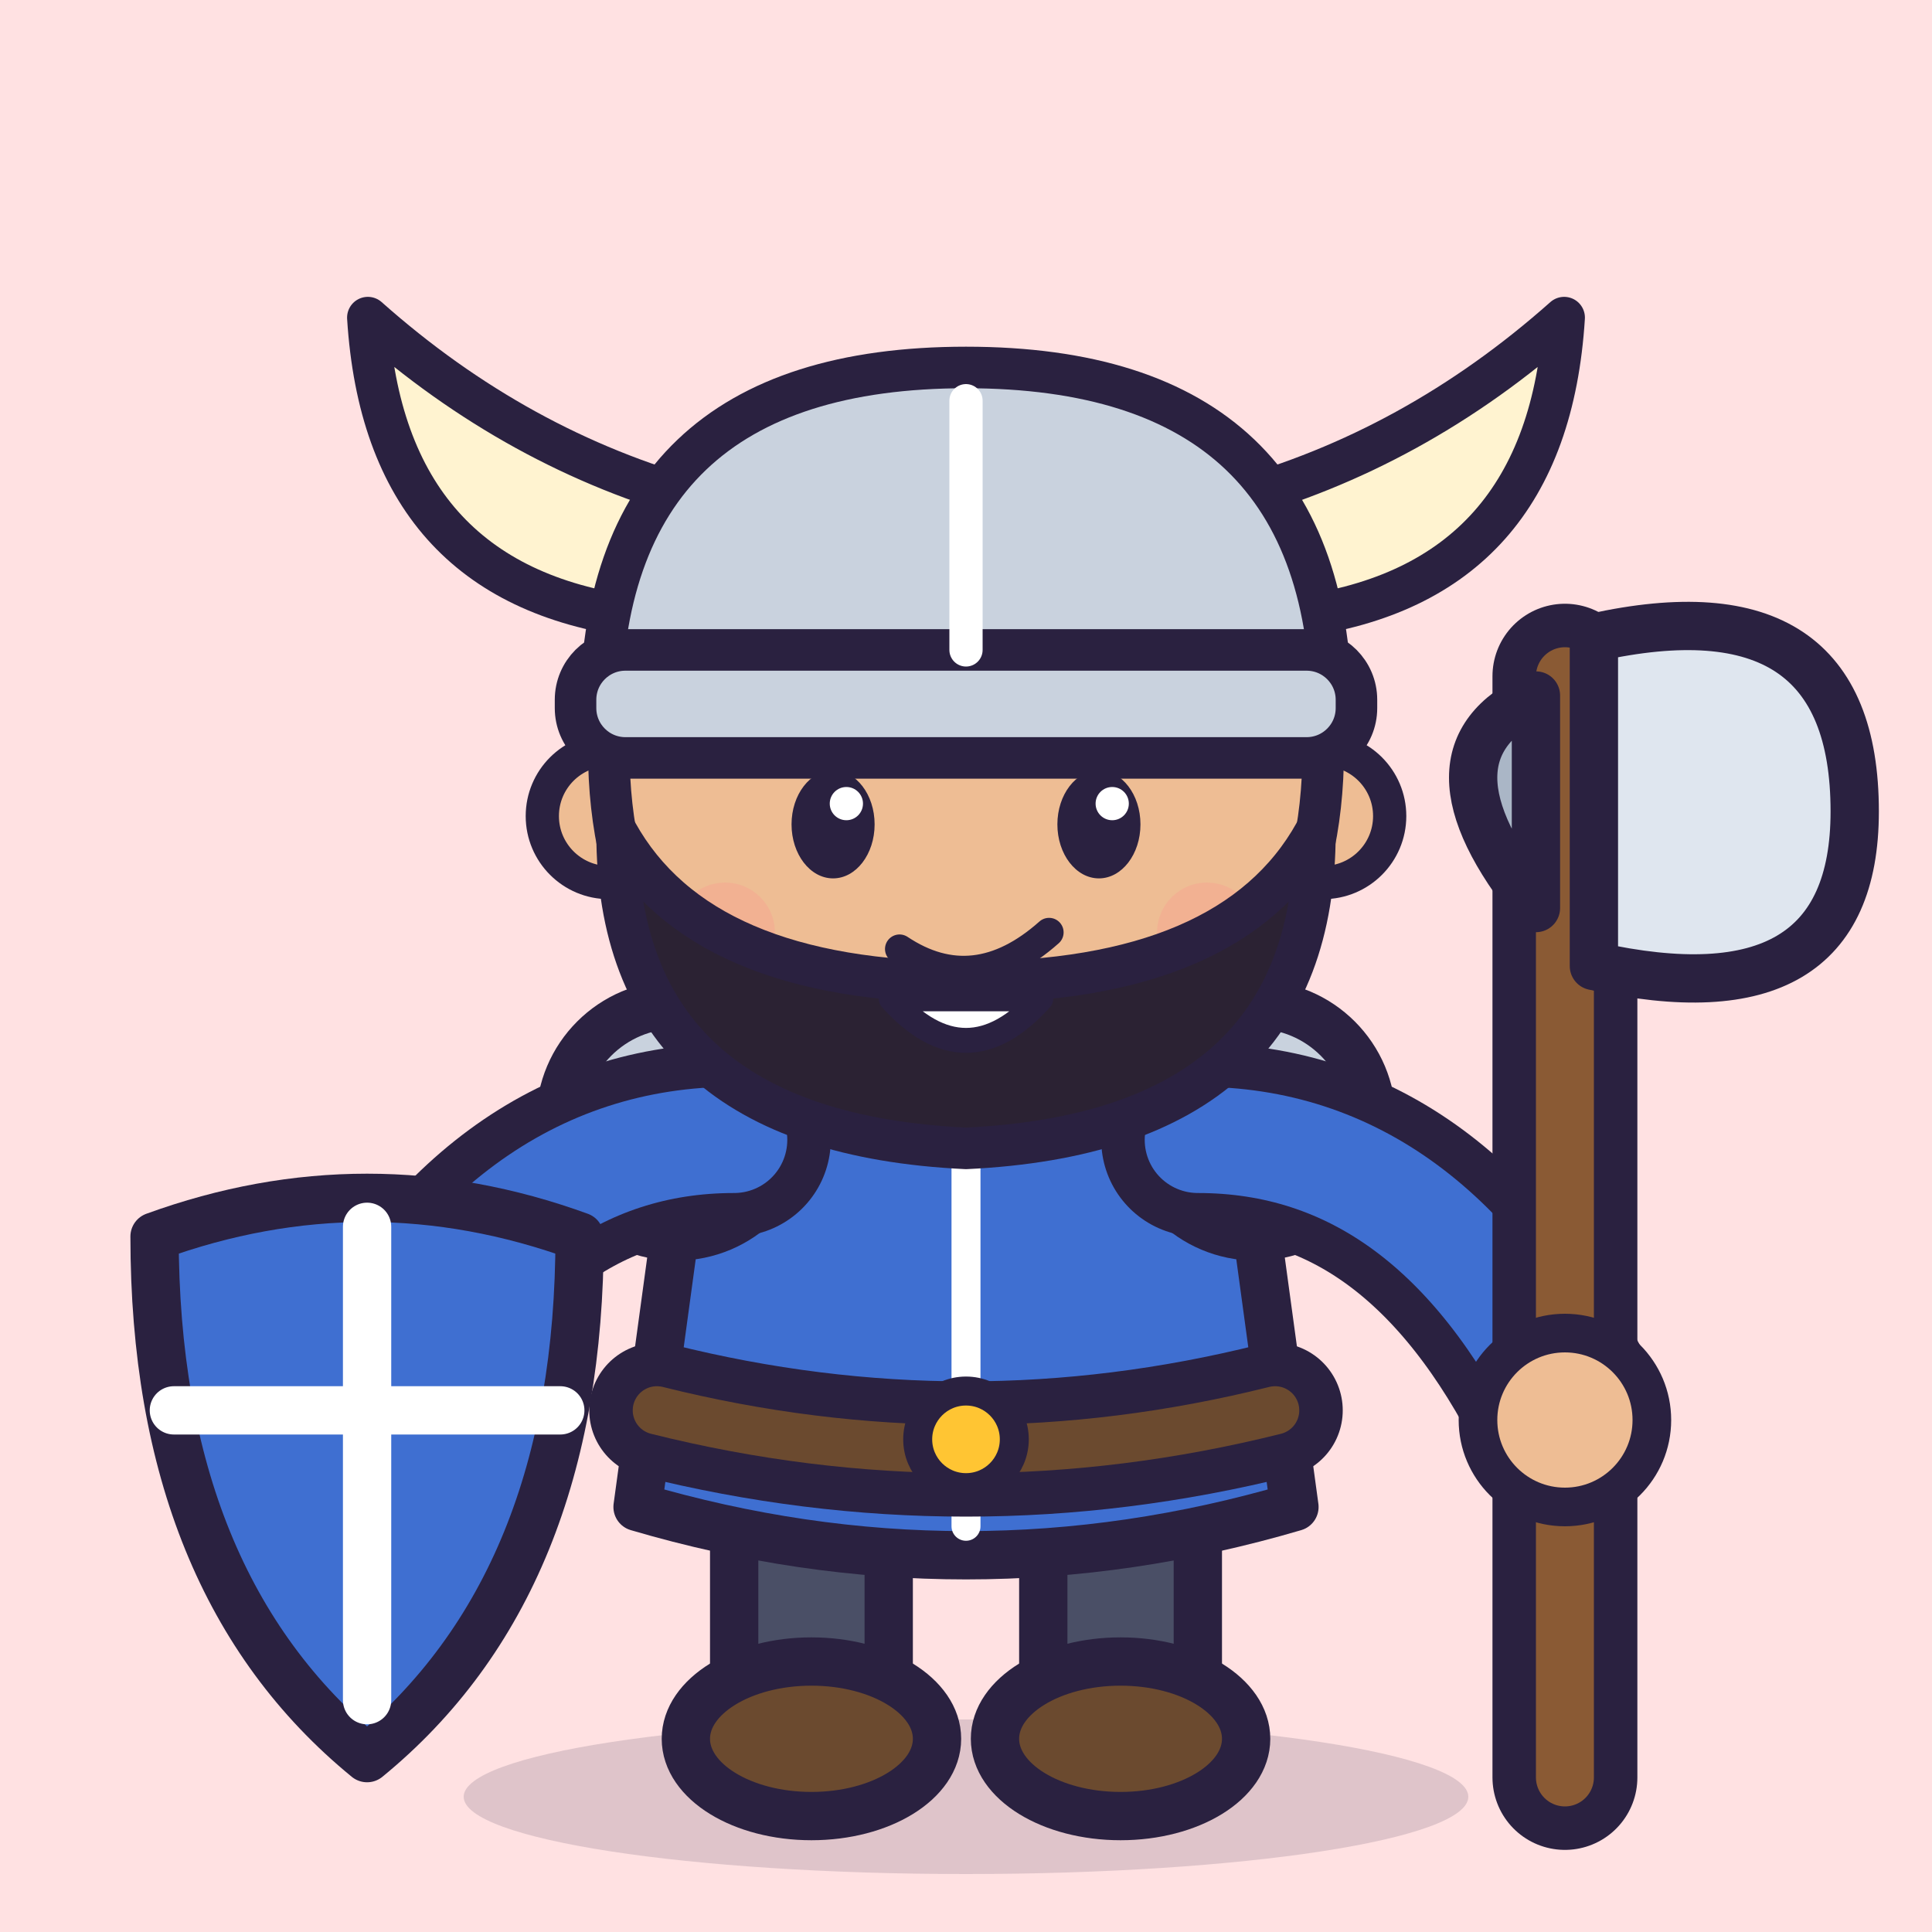
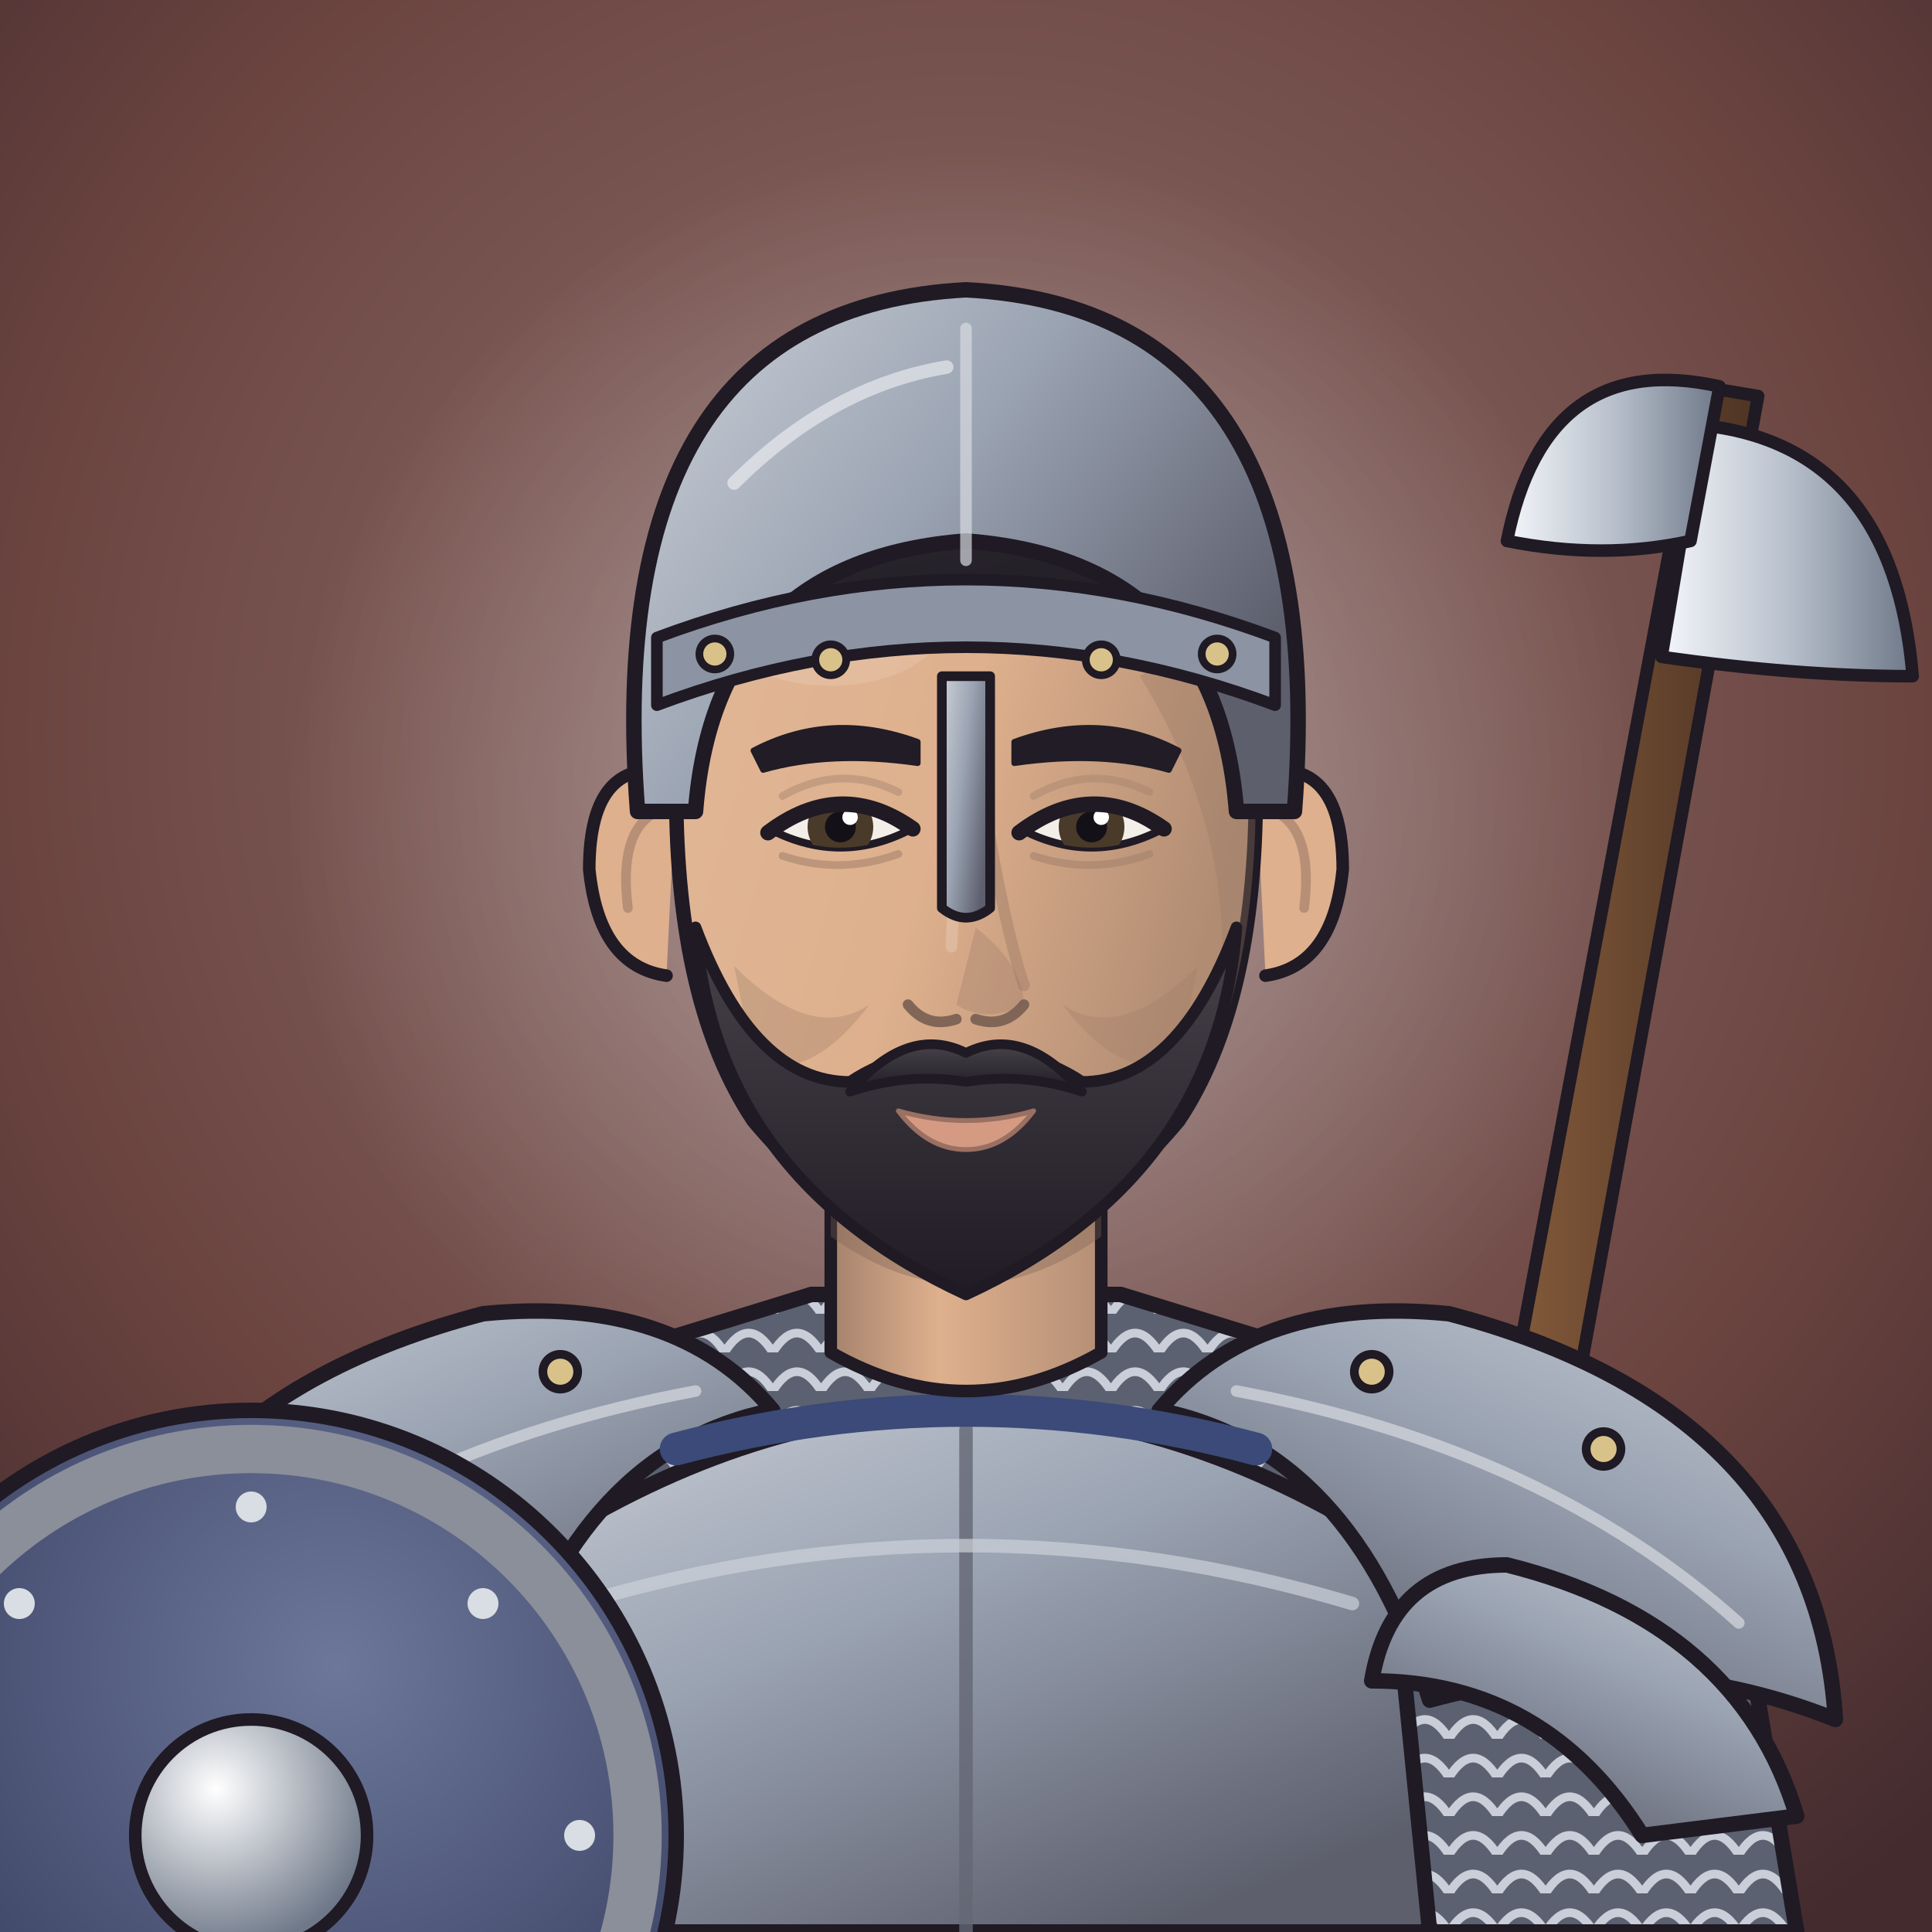
<svg xmlns="http://www.w3.org/2000/svg" viewBox="0 0 200 200" role="img" aria-label="Warrior avatar">
-   <rect width="200" height="200" fill="#ffe1e2" />
-   <ellipse cx="100" cy="186" rx="52" ry="8" fill="#2a2140" opacity=".15" />
-   <g transform="translate(100 112) scale(.86) translate(-100 -122)" />
-   <rect x="76" y="150" width="16" height="28" rx="3" fill="#4a4f66" stroke="#2a2140" stroke-width="5" stroke-linejoin="round" stroke-linecap="round" />
-   <rect x="108" y="150" width="16" height="28" rx="3" fill="#4a4f66" stroke="#2a2140" stroke-width="5" stroke-linejoin="round" stroke-linecap="round" />
-   <ellipse cx="84" cy="180" rx="13" ry="8" fill="#6b4a2f" stroke="#2a2140" stroke-width="5" stroke-linejoin="round" stroke-linecap="round" />
+   <defs>
+     <radialGradient id="warriorm1g1" cx="0.5" cy="0.38" r="0.75">
+       <stop offset="0" stop-color="#907370" stop-opacity="1" />
+       <stop offset="0.65" stop-color="#6b4440" stop-opacity="1" />
+       <stop offset="1" stop-color="#432b2e" stop-opacity="1" />
+     </radialGradient>
+     <radialGradient id="warriorm1g2" cx="0.5" cy="0.5" r="0.5">
+       <stop offset="0" stop-color="#ffffff" stop-opacity="0.35" />
+       <stop offset="1" stop-color="#ffffff" stop-opacity="0" />
+     </radialGradient>
+     <linearGradient id="warriorm1g3" x1="0" y1="0" x2="1" y2="0">
+       <stop offset="0" stop-color="#f4f6fa" />
+       <stop offset="0.5" stop-color="#b8c0cc" />
+       <stop offset="1" stop-color="#6e7888" />
+     </linearGradient>
+     <linearGradient id="warriorm1g4" x1="0" y1="0" x2="1" y2="0">
+       <stop offset="0" stop-color="#9a6a44" />
+       <stop offset="1" stop-color="#4e3424" />
+     </linearGradient>
+     <linearGradient id="warriorm1g5" x1="0" y1="0" x2="0" y2="1">
+       <stop offset="0" stop-color="#474349" />
+       <stop offset="0.6" stop-color="#262229" />
+       <stop offset="1" stop-color="#1f1a23" />
+     </linearGradient>
+     <linearGradient id="warriorm1g6" x1="0" y1="0" x2="0.7" y2="1">
+       <stop offset="0" stop-color="#c7ccd5" />
+       <stop offset="0.45" stop-color="#9aa3b2" />
+       <stop offset="1" stop-color="#5d5f6d" />
+     </linearGradient>
+     <pattern id="warriorm1mail" width="5" height="4" patternUnits="userSpaceOnUse">
+       <rect width="5" height="4" fill="#5b6170" />
+       <path d="M0 4Q2.5 0 5 4" fill="none" stroke="#c9ced8" stroke-width=".9" />
+     </pattern>
+     <linearGradient id="warriorm1g7" x1="0" y1="0" x2="1" y2="0">
+       <stop offset="0" stop-color="#a5826c" />
+       <stop offset="0.4" stop-color="#deb08d" />
+       <stop offset="1" stop-color="#b58f76" />
+     </linearGradient>
+     <linearGradient id="warriorm1g8" x1="0" y1="0" x2="1" y2="0.4">
+       <stop offset="0" stop-color="#e1b898" />
+       <stop offset="0.55" stop-color="#deb08d" />
+       <stop offset="1" stop-color="#b18c73" />
+     </linearGradient>
+     <clipPath id="warriorm1c9">
+       <path d="M70 82Q70 48 100 46Q130 48 130 82Q130 104 122 116Q112 128 100 129Q88 128 78 116Q70 104 70 82Z" />
+     </clipPath>
+     <clipPath id="warriorm1c10">
+       <path d="M80 86Q87 81 94 86Q87 89.5 80 86Z" />
+     </clipPath>
+     <clipPath id="warriorm1c11">
+       <path d="M106 86Q113 81 120 86Q113 89.5 106 86Z" />
+     </clipPath>
+     <linearGradient id="warriorm1g12" x1="0" y1="0" x2="0" y2="1">
+       <stop offset="0" stop-color="#474349" />
+       <stop offset="1" stop-color="#201b24" />
+     </linearGradient>
+     <linearGradient id="warriorm1g13" x1="0" y1="0" x2="0.3" y2="1">
+       <stop offset="0" stop-color="#514e54" />
+       <stop offset="0.5" stop-color="#262229" />
+       <stop offset="1" stop-color="#201b24" />
+     </linearGradient>
+     <linearGradient id="warriorm1g14" x1="0" y1="0" x2="1" y2="0.6">
+       <stop offset="0" stop-color="#ccd1d8" />
+       <stop offset="0.5" stop-color="#9aa3b2" />
+       <stop offset="1" stop-color="#5d5f6d" />
+     </linearGradient>
+     <radialGradient id="warriorm1g15" cx="0.6" cy="0.3" r="0.8">
+       <stop offset="0" stop-color="#6c779a" stop-opacity="1" />
+       <stop offset="1" stop-color="#2b3152" stop-opacity="1" />
+     </radialGradient>
+     <radialGradient id="warriorm1g16" cx="0.35" cy="0.3" r="0.7">
+       <stop offset="0" stop-color="#ffffff" stop-opacity="1" />
+       <stop offset="1" stop-color="#6e7888" stop-opacity="1" />
+     </radialGradient>
+   </defs>
+   <rect width="200" height="200" fill="url(#warriorm1g1)" />
+   <circle cx="100" cy="86" r="70" fill="url(#warriorm1g2)" />
+   <path d="M146 200L176 40L182 41L153 200Z" fill="url(#warriorm1g4)" stroke="#1f1a24" stroke-width="1.3" stroke-linejoin="round" stroke-linecap="round" />
+   <path d="M176 44Q196 46 198 70Q186 70 172 68Z" fill="url(#warriorm1g3)" stroke="#1f1a24" stroke-width="1.3" stroke-linejoin="round" stroke-linecap="round" />
+   <path d="M178 40Q160 36 156 56Q166 58 175 56Z" fill="url(#warriorm1g3)" stroke="#1f1a24" stroke-width="1.3" stroke-linejoin="round" stroke-linecap="round" />
+   <path d="M14 200L18 176Q24 150 58 142L84 134H116L142 142Q176 150 182 176L186 200Z" fill="url(#warriorm1mail)" stroke="#1f1a24" stroke-width="1.6" stroke-linejoin="round" stroke-linecap="round" />
+   <path d="M52 200L56 160Q78 146 100 146Q122 146 144 160L148 200Z" fill="url(#warriorm1g6)" stroke="#1f1a24" stroke-width="1.6" stroke-linejoin="round" stroke-linecap="round" />
+   <path d="M100 148V200" fill="none" stroke="#646774" stroke-width="1.4" stroke-linecap="round" stroke-linejoin="round" opacity="0.8" />
+   <path d="M60 166Q100 154 140 166" fill="none" stroke="#ccd1d8" stroke-width="1.4" stroke-linecap="round" stroke-linejoin="round" opacity="0.7" />
+   <g>
+     <path d="M10 178Q12 146 50 136Q70 134 80 146Q60 150 52 176Q30 170 10 178Z" fill="url(#warriorm1g6)" stroke="#1f1a24" stroke-width="1.6" stroke-linejoin="round" stroke-linecap="round" />
+     <path d="M14 188Q20 168 44 162Q56 162 58 174Q40 174 30 190Z" fill="url(#warriorm1g6)" stroke="#1f1a24" stroke-width="1.6" stroke-linejoin="round" stroke-linecap="round" />
+     <circle cx="34" cy="150" r="1.8" fill="#d9c28a" stroke="#1f1a24" stroke-width="0.9" />
+     <circle cx="58" cy="142" r="1.8" fill="#d9c28a" stroke="#1f1a24" stroke-width="0.9" />
+     <path d="M20 168Q40 150 72 144" fill="none" stroke="#d7dae0" stroke-width="1.2" stroke-linecap="round" stroke-linejoin="round" opacity="0.7" />
+   </g>
  <g transform="translate(200 0) scale(-1 1)">
-     <ellipse cx="84" cy="180" rx="13" ry="8" fill="#6b4a2f" stroke="#2a2140" stroke-width="5" stroke-linejoin="round" stroke-linecap="round" />
+     <path d="M10 178Q12 146 50 136Q70 134 80 146Q60 150 52 176Q30 170 10 178Z" fill="url(#warriorm1g6)" stroke="#1f1a24" stroke-width="1.6" stroke-linejoin="round" stroke-linecap="round" />
+     <path d="M14 188Q20 168 44 162Q56 162 58 174Q40 174 30 190Z" fill="url(#warriorm1g6)" stroke="#1f1a24" stroke-width="1.6" stroke-linejoin="round" stroke-linecap="round" />
+     <circle cx="34" cy="150" r="1.8" fill="#d9c28a" stroke="#1f1a24" stroke-width="0.9" />
+     <circle cx="58" cy="142" r="1.8" fill="#d9c28a" stroke="#1f1a24" stroke-width="0.9" />
+     <path d="M20 168Q40 150 72 144" fill="none" stroke="#d7dae0" stroke-width="1.2" stroke-linecap="round" stroke-linejoin="round" opacity="0.7" />
  </g>
-   <path d="M72 112Q100 102 128 112L134 156Q100 166 66 156Z" fill="#3f6fd1" stroke="#2a2140" stroke-width="5" stroke-linejoin="round" stroke-linecap="round" />
-   <path d="M100 110V158" fill="none" stroke="#fff" stroke-width="3" stroke-linecap="round" stroke-linejoin="round" />
-   <path d="M68 146Q100 154 132 146" fill="none" stroke="#2a2140" stroke-width="14" stroke-linecap="round" stroke-linejoin="round" />
-   <path d="M68 146Q100 154 132 146" fill="none" stroke="#6b4a2f" stroke-width="5" stroke-linecap="round" stroke-linejoin="round" />
-   <circle cx="100" cy="149" r="5" fill="#ffc533" stroke="#2a2140" stroke-width="3" stroke-linejoin="round" stroke-linecap="round" />
-   <circle cx="70" cy="116" r="12" fill="#c9d2de" stroke="#2a2140" stroke-width="5" stroke-linejoin="round" stroke-linecap="round" />
-   <circle cx="130" cy="116" r="12" fill="#c9d2de" stroke="#2a2140" stroke-width="5" stroke-linejoin="round" stroke-linecap="round" />
-   <path d="M76 118Q52 118 38 146" fill="none" stroke="#2a2140" stroke-width="20" stroke-linecap="round" stroke-linejoin="round" />
-   <path d="M76 118Q52 118 38 146" fill="none" stroke="#3f6fd1" stroke-width="11" stroke-linecap="round" stroke-linejoin="round" />
-   <circle cx="38" cy="147" r="9" fill="#eebd94" stroke="#2a2140" stroke-width="4" stroke-linejoin="round" stroke-linecap="round" />
-   <path d="M16 128Q38 120 60 128Q60 164 38 182Q16 164 16 128Z" fill="#3f6fd1" stroke="#2a2140" stroke-width="5" stroke-linejoin="round" stroke-linecap="round" />
-   <path d="M38 127V176M18 146H58" fill="none" stroke="#fff" stroke-width="5" stroke-linecap="round" stroke-linejoin="round" />
-   <path d="M124 118Q148 118 162 146" fill="none" stroke="#2a2140" stroke-width="20" stroke-linecap="round" stroke-linejoin="round" />
-   <path d="M124 118Q148 118 162 146" fill="none" stroke="#3f6fd1" stroke-width="11" stroke-linecap="round" stroke-linejoin="round" />
-   <path d="M162 70V184" fill="none" stroke="#2a2140" stroke-width="15" stroke-linecap="round" stroke-linejoin="round" />
-   <path d="M162 70V184" fill="none" stroke="#8a5a34" stroke-width="6" stroke-linecap="round" stroke-linejoin="round" />
-   <path d="M165 66Q192 60 192 84Q192 106 165 100Z" fill="#dfe6ef" stroke="#2a2140" stroke-width="5" stroke-linejoin="round" stroke-linecap="round" />
-   <path d="M159 72Q146 78 159 94Z" fill="#aab6c6" stroke="#2a2140" stroke-width="5" stroke-linejoin="round" stroke-linecap="round" />
-   <circle cx="162" cy="147" r="9" fill="#eebd94" stroke="#2a2140" stroke-width="4" stroke-linejoin="round" stroke-linecap="round" />
-   <g transform="translate(100 112) scale(.86) translate(-100 -122)">
-     <circle cx="57" cy="90" r="8" fill="#eebd94" stroke="#2a2140" stroke-width="4" stroke-linejoin="round" stroke-linecap="round" />
-     <circle cx="143" cy="90" r="8" fill="#eebd94" stroke="#2a2140" stroke-width="4" stroke-linejoin="round" stroke-linecap="round" />
-     <path d="M57 82Q57 46 100 46Q143 46 143 82Q143 110 120 122Q100 129 80 122Q57 110 57 82Z" fill="#eebd94" stroke="#2a2140" stroke-width="5" stroke-linejoin="round" stroke-linecap="round" />
-     <circle cx="71" cy="104" r="6" fill="#ff8a8d" opacity=".22" />
-     <circle cx="129" cy="104" r="6" fill="#ff8a8d" opacity=".22" />
-     <ellipse cx="84" cy="91" rx="5" ry="6.5" fill="#2a2140" />
-     <circle cx="85.6" cy="88.5" r="2" fill="#fff" />
-     <ellipse cx="116" cy="91" rx="5" ry="6.5" fill="#2a2140" />
-     <circle cx="117.6" cy="88.5" r="2" fill="#fff" />
-     <path d="M77 79Q84 75 91 78M109 78Q116 75 123 79" fill="none" stroke="#2a2140" stroke-width="3" stroke-linecap="round" stroke-linejoin="round" />
-     <path d="M92 106Q101 112 110 104" fill="none" stroke="#2a2140" stroke-width="3.5" stroke-linecap="round" stroke-linejoin="round" />
-     <path d="M58 92Q58 128 100 130Q142 128 142 92Q132 110 100 110Q68 110 58 92Z" fill="#2b2233" stroke="#2a2140" stroke-width="5" stroke-linejoin="round" stroke-linecap="round" />
-     <path d="M91 112Q100 122 109 112Z" fill="#fff" stroke="#2a2140" stroke-width="3" stroke-linejoin="round" stroke-linecap="round" />
-     <path d="M60 66Q30 62 28 30Q46 46 68 52Z" fill="#fff3d0" stroke="#2a2140" stroke-width="5" stroke-linejoin="round" stroke-linecap="round" />
-     <g transform="translate(200 0) scale(-1 1)">
-       <path d="M60 66Q30 62 28 30Q46 46 68 52Z" fill="#fff3d0" stroke="#2a2140" stroke-width="5" stroke-linejoin="round" stroke-linecap="round" />
-     </g>
-     <path d="M56 78Q56 36 100 36Q144 36 144 78Z" fill="#c9d2de" stroke="#2a2140" stroke-width="5" stroke-linejoin="round" stroke-linecap="round" />
-     <rect x="53" y="70" width="94" height="13" rx="6" fill="#c9d2de" stroke="#2a2140" stroke-width="5" stroke-linejoin="round" stroke-linecap="round" />
-     <path d="M100 40V70" fill="none" stroke="#fff" stroke-width="4" stroke-linecap="round" stroke-linejoin="round" />
+   <path d="M70 150Q100 142 130 150" fill="none" stroke="#3b4a78" stroke-width="3.4" stroke-linecap="round" stroke-linejoin="round" opacity="1" />
+   <path d="M86 112L86 140Q100 148 114 140L114 112Z" fill="url(#warriorm1g7)" stroke="#1f1a24" stroke-width="1.3" stroke-linejoin="round" stroke-linecap="round" />
+   <path d="M86 118Q100 134 114 118L114 128Q100 138 86 128Z" fill="#785e52" opacity="0.35" />
+   <path d="M70 80Q61 78 61 90Q62 100 69 101" fill="#deb08d" stroke="#1f1a24" stroke-width="1.3" stroke-linejoin="round" stroke-linecap="round" />
+   <path d="M68 84Q64 86 65 94" fill="none" stroke="#a5826c" stroke-width="1" stroke-linecap="round" stroke-linejoin="round" opacity="0.7" />
+   <path d="M130 80Q139 78 139 90Q138 100 131 101" fill="#deb08d" stroke="#1f1a24" stroke-width="1.3" stroke-linejoin="round" stroke-linecap="round" />
+   <path d="M132 84Q136 86 135 94" fill="none" stroke="#a5826c" stroke-width="1" stroke-linecap="round" stroke-linejoin="round" opacity="0.7" />
+   <path d="M70 82Q70 48 100 46Q130 48 130 82Q130 104 122 116Q112 128 100 129Q88 128 78 116Q70 104 70 82Z" fill="url(#warriorm1g8)" stroke="#1f1a24" stroke-width="1.5" stroke-linejoin="round" stroke-linecap="round" />
+   <g clip-path="url(#warriorm1c9)">
+     <path d="M118 70Q134 96 120 124L132 124L132 60Z" fill="#977764" opacity="0.35" />
+     <path d="M76 100Q84 108 90 104Q84 112 78 110Z" fill="#a17f6a" opacity="0.35" />
+     <path d="M124 100Q116 108 110 104Q116 112 122 110Z" fill="#a17f6a" opacity="0.35" />
+     <ellipse cx="86" cy="64" rx="12" ry="7" fill="#ffffff" opacity=".12" />
  </g>
+   <path d="M80 86Q87 81 94 86Q87 89.5 80 86Z" fill="#f3efe8" stroke="#1f1a24" stroke-width="0.8" stroke-linejoin="round" stroke-linecap="round" />
+   <g clip-path="url(#warriorm1c10)">
+     <circle cx="87" cy="85.6" r="3.4" fill="#4a3a2a" />
+     <circle cx="87" cy="85.6" r="1.6" fill="#141018" />
+     <circle cx="88" cy="84.6" r=".8" fill="#ffffff" />
+   </g>
+   <path d="M79.5 86.2Q87 80.5 94.5 85.8" fill="none" stroke="#1f1a24" stroke-width="1.6" stroke-linecap="round" stroke-linejoin="round" opacity="1" />
+   <path d="M81 88.6Q87 90.6 93 88.4" fill="none" stroke="#a5826c" stroke-width="0.8" stroke-linecap="round" stroke-linejoin="round" opacity="0.6" />
+   <path d="M81 82.4Q87 79 93 82" fill="none" stroke="#a5826c" stroke-width="0.8" stroke-linecap="round" stroke-linejoin="round" opacity="0.45" />
+   <path d="M106 86Q113 81 120 86Q113 89.5 106 86Z" fill="#f3efe8" stroke="#1f1a24" stroke-width="0.8" stroke-linejoin="round" stroke-linecap="round" />
+   <g clip-path="url(#warriorm1c11)">
+     <circle cx="113" cy="85.6" r="3.4" fill="#4a3a2a" />
+     <circle cx="113" cy="85.6" r="1.6" fill="#141018" />
+     <circle cx="114" cy="84.6" r=".8" fill="#ffffff" />
+   </g>
+   <path d="M105.5 86.2Q113 80.5 120.5 85.8" fill="none" stroke="#1f1a24" stroke-width="1.6" stroke-linecap="round" stroke-linejoin="round" opacity="1" />
+   <path d="M107 88.6Q113 90.6 119 88.4" fill="none" stroke="#a5826c" stroke-width="0.8" stroke-linecap="round" stroke-linejoin="round" opacity="0.6" />
+   <path d="M107 82.4Q113 79 119 82" fill="none" stroke="#a5826c" stroke-width="0.8" stroke-linecap="round" stroke-linejoin="round" opacity="0.45" />
+   <path d="M78 77.7Q86 73.5 95 76.8L95 79.0Q86 77.7 79 79.7Z" fill="#211c25" stroke="#211c25" stroke-width="0.6" stroke-linejoin="round" stroke-linecap="round" />
+   <path d="M122 77.7Q114 73.5 105 76.8L105 79.0Q114 77.7 121 79.7Z" fill="#211c25" stroke="#211c25" stroke-width="0.6" stroke-linejoin="round" stroke-linecap="round" />
+   <path d="M102 84Q104 96 106 102" fill="none" stroke="#a5826c" stroke-width="1.2" stroke-linecap="round" stroke-linejoin="round" opacity="0.55" />
+   <path d="M101 96Q106 100 106 104Q102 106 99 104Z" fill="#977764" opacity="0.3" />
+   <path d="M94 104Q96 106.5 99 105.5M106 104Q104 106.5 101 105.5" fill="none" stroke="#785e52" stroke-width="1.1" stroke-linecap="round" stroke-linejoin="round" opacity="0.9" />
+   <path d="M99 86L98.5 98" fill="none" stroke="#ffffff" stroke-width="1.2" stroke-linecap="round" stroke-linejoin="round" opacity="0.18" />
+   <path d="M91 114Q96 112 100 113Q104 112 109 114Q104 115.6 100 115.4Q96 115.6 91 114Z" fill="#ad7e6d" stroke="#90695d" stroke-width="0.6" stroke-linejoin="round" stroke-linecap="round" />
+   <path d="M92 114.4Q100 116 108 114.4Q104 119.4 100 119.4Q96 119.4 92 114.4Z" fill="#d49b82" stroke="#9a7062" stroke-width="0.5" stroke-linejoin="round" stroke-linecap="round" />
+   <path d="M96 117.6Q100 118.6 104 117.6" fill="none" stroke="#ffffff" stroke-width="0.8" stroke-linecap="round" stroke-linejoin="round" opacity="0.25" />
+   <path d="M72 96Q74 122 100 134Q126 122 128 96Q122 112 112 112Q106 108 100 110Q94 108 88 112Q78 112 72 96Z" fill="url(#warriorm1g12)" stroke="#1f1a24" stroke-width="1.2" stroke-linejoin="round" stroke-linecap="round" />
+   <path d="M88 113Q94 106 100 109Q106 106 112 113Q106 111 100 112Q94 111 88 113Z" fill="url(#warriorm1g12)" stroke="#1f1a24" stroke-width="1" stroke-linejoin="round" stroke-linecap="round" />
+   <path d="M93 115Q100 117 107 115Q104 119 100 119Q96 119 93 115Z" fill="#d49b82" stroke="#9a7062" stroke-width="0.5" stroke-linejoin="round" stroke-linecap="round" />
+   <path d="M69 84Q64 44 100 40Q136 44 131 84Q128 66 120 60Q110 66 96 62Q82 62 75 70Q71 76 69 84Z" fill="url(#warriorm1g13)" stroke="#1f1a24" stroke-width="1.6" stroke-linejoin="round" stroke-linecap="round" />
+   <path d="M80 56Q92 50 104 54M98 48Q112 48 122 58" fill="none" stroke="#726f74" stroke-width="1" stroke-linecap="round" stroke-linejoin="round" opacity="0.55" />
+   <path d="M66 84Q62 32 100 30Q138 32 134 84L128 84Q126 58 100 56Q74 58 72 84Z" fill="url(#warriorm1g14)" stroke="#1f1a24" stroke-width="1.6" stroke-linejoin="round" stroke-linecap="round" />
+   <path d="M68 66Q100 54 132 66L132 73Q100 61 68 73Z" fill="#8c94a3" stroke="#1f1a24" stroke-width="1.2" stroke-linejoin="round" stroke-linecap="round" />
+   <path d="M97.5 70H102.5V94Q100 96 97.5 94Z" fill="url(#warriorm1g14)" stroke="#1f1a24" stroke-width="1" stroke-linejoin="round" stroke-linecap="round" />
+   <path d="M100 34V58" fill="none" stroke="#d7dae0" stroke-width="1.2" stroke-linecap="round" stroke-linejoin="round" opacity="0.7" />
+   <path d="M76 50Q86 40 98 38" fill="none" stroke="#ffffff" stroke-width="1.4" stroke-linecap="round" stroke-linejoin="round" opacity="0.5" />
+   <circle cx="74" cy="67.7" r="1.6" fill="#d9c28a" stroke="#1f1a24" stroke-width="0.8" />
+   <circle cx="86" cy="68.3" r="1.6" fill="#d9c28a" stroke="#1f1a24" stroke-width="0.8" />
+   <circle cx="114" cy="68.3" r="1.6" fill="#d9c28a" stroke="#1f1a24" stroke-width="0.8" />
+   <circle cx="126" cy="67.7" r="1.6" fill="#d9c28a" stroke="#1f1a24" stroke-width="0.8" />
+   <circle cx="26" cy="190" r="44" fill="url(#warriorm1g15)" stroke="#1f1a24" stroke-width="1.6" />
+   <circle cx="26" cy="190" r="40" fill="none" stroke="#8a8f9a" stroke-width="5" />
+   <circle cx="26" cy="190" r="12" fill="url(#warriorm1g16)" stroke="#1f1a24" stroke-width="1.3" />
+   <circle cx="60.0" cy="190.0" r="1.6" fill="#d9dde4" />
+   <circle cx="50.0" cy="214.0" r="1.6" fill="#d9dde4" />
+   <circle cx="26.0" cy="224.0" r="1.6" fill="#d9dde4" />
+   <circle cx="2.0" cy="214.0" r="1.6" fill="#d9dde4" />
+   <circle cx="-8.0" cy="190.0" r="1.6" fill="#d9dde4" />
+   <circle cx="2.0" cy="166.0" r="1.6" fill="#d9dde4" />
+   <circle cx="26.0" cy="156.0" r="1.6" fill="#d9dde4" />
+   <circle cx="50.0" cy="166.0" r="1.6" fill="#d9dde4" />
</svg>
